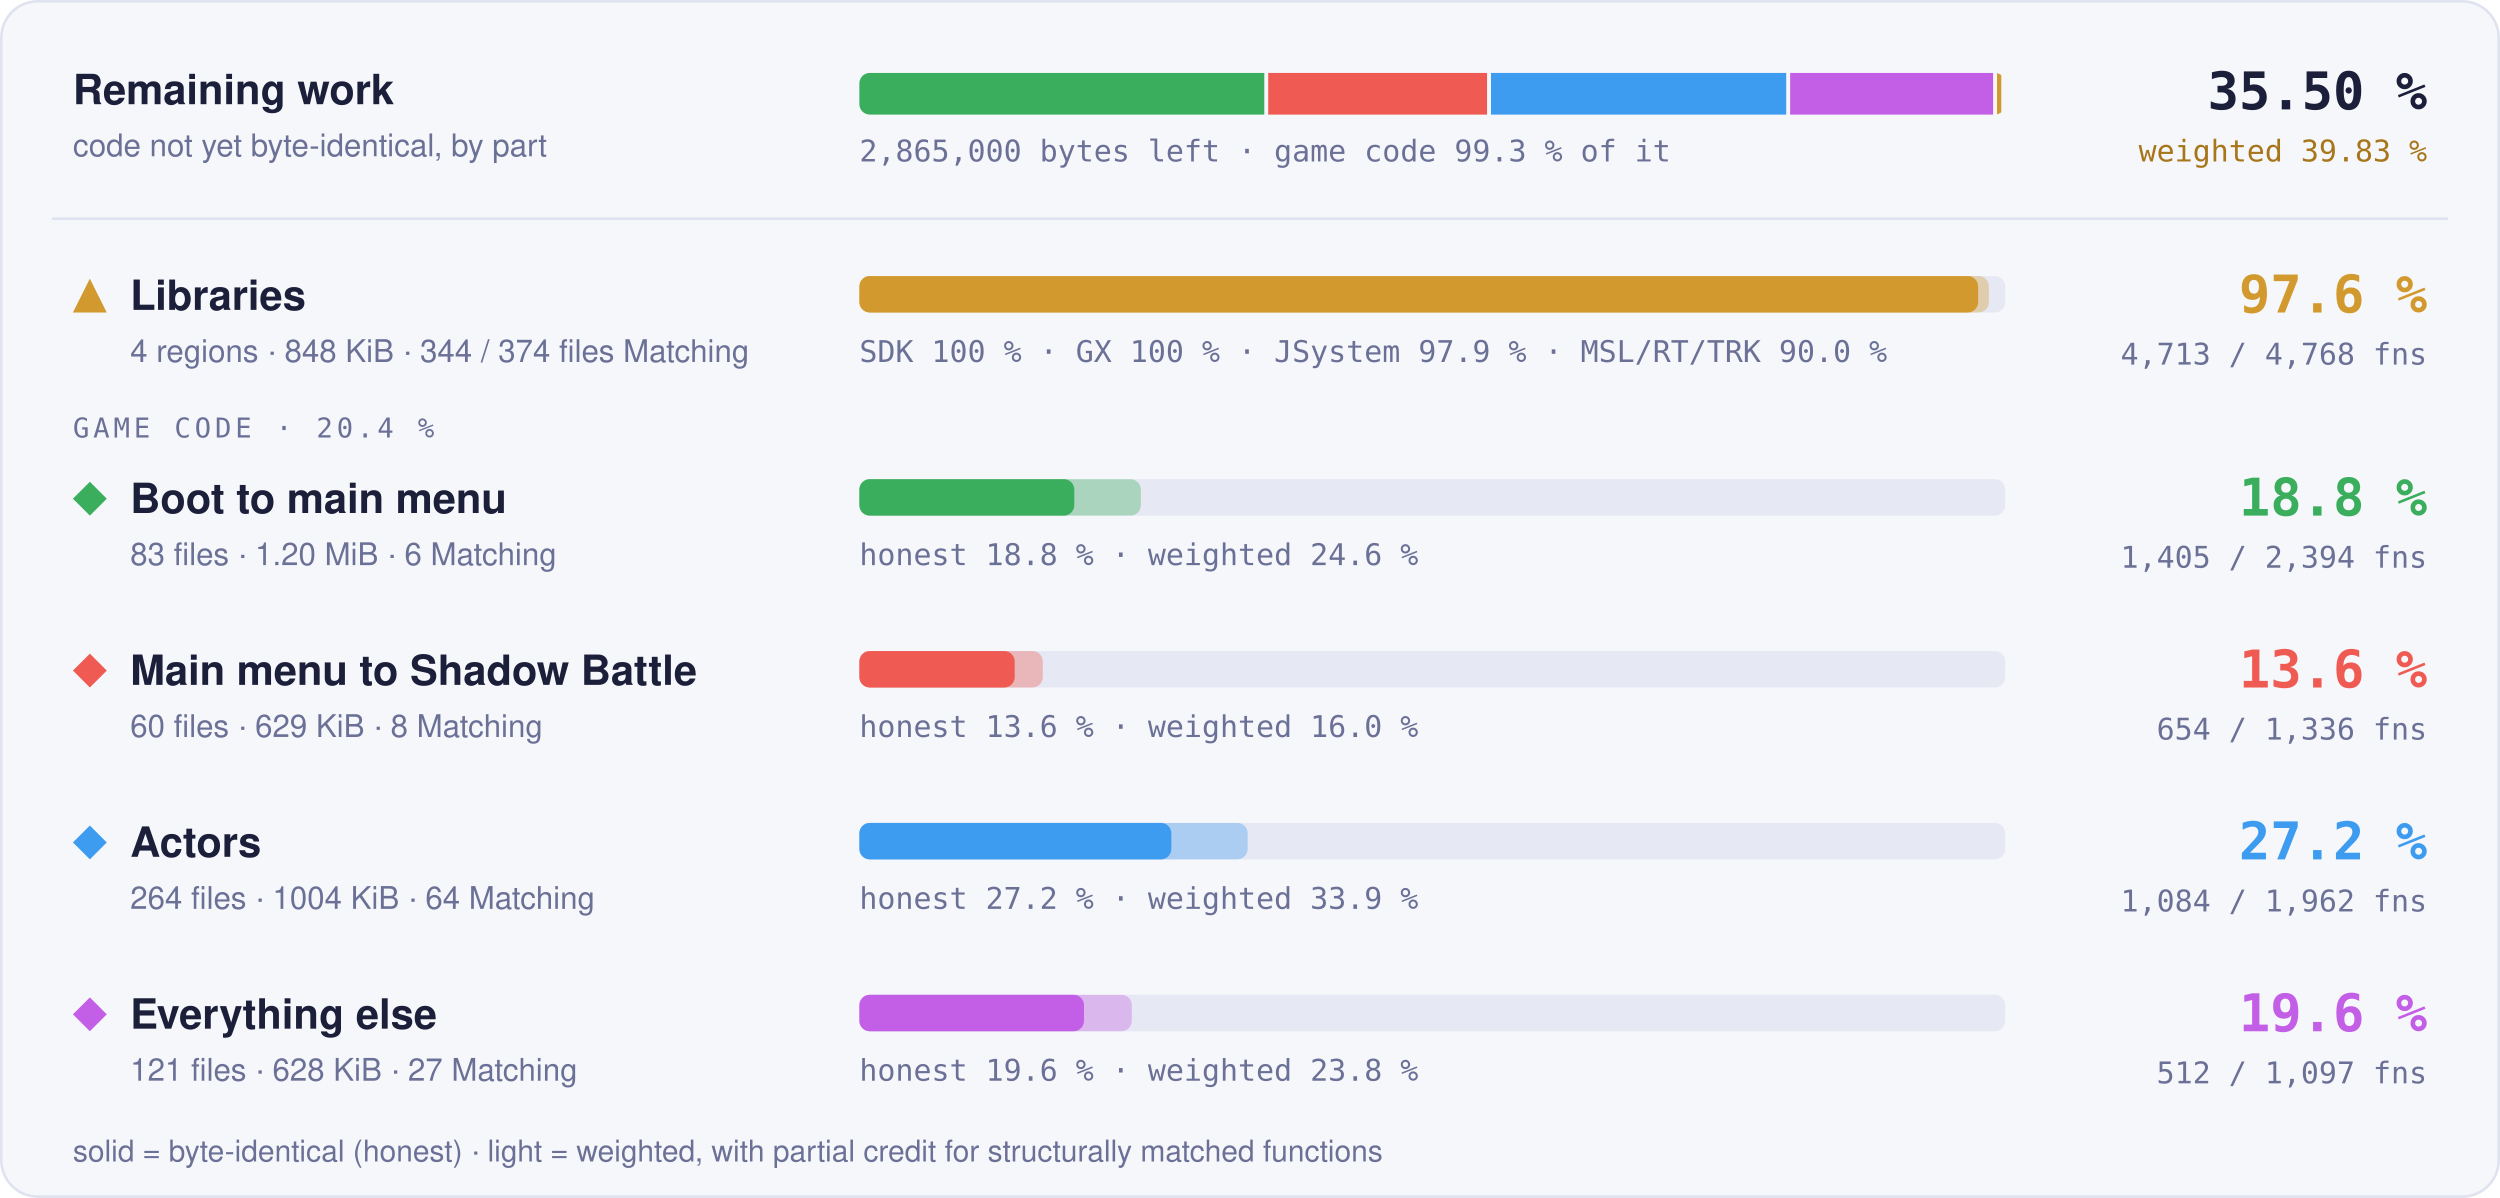
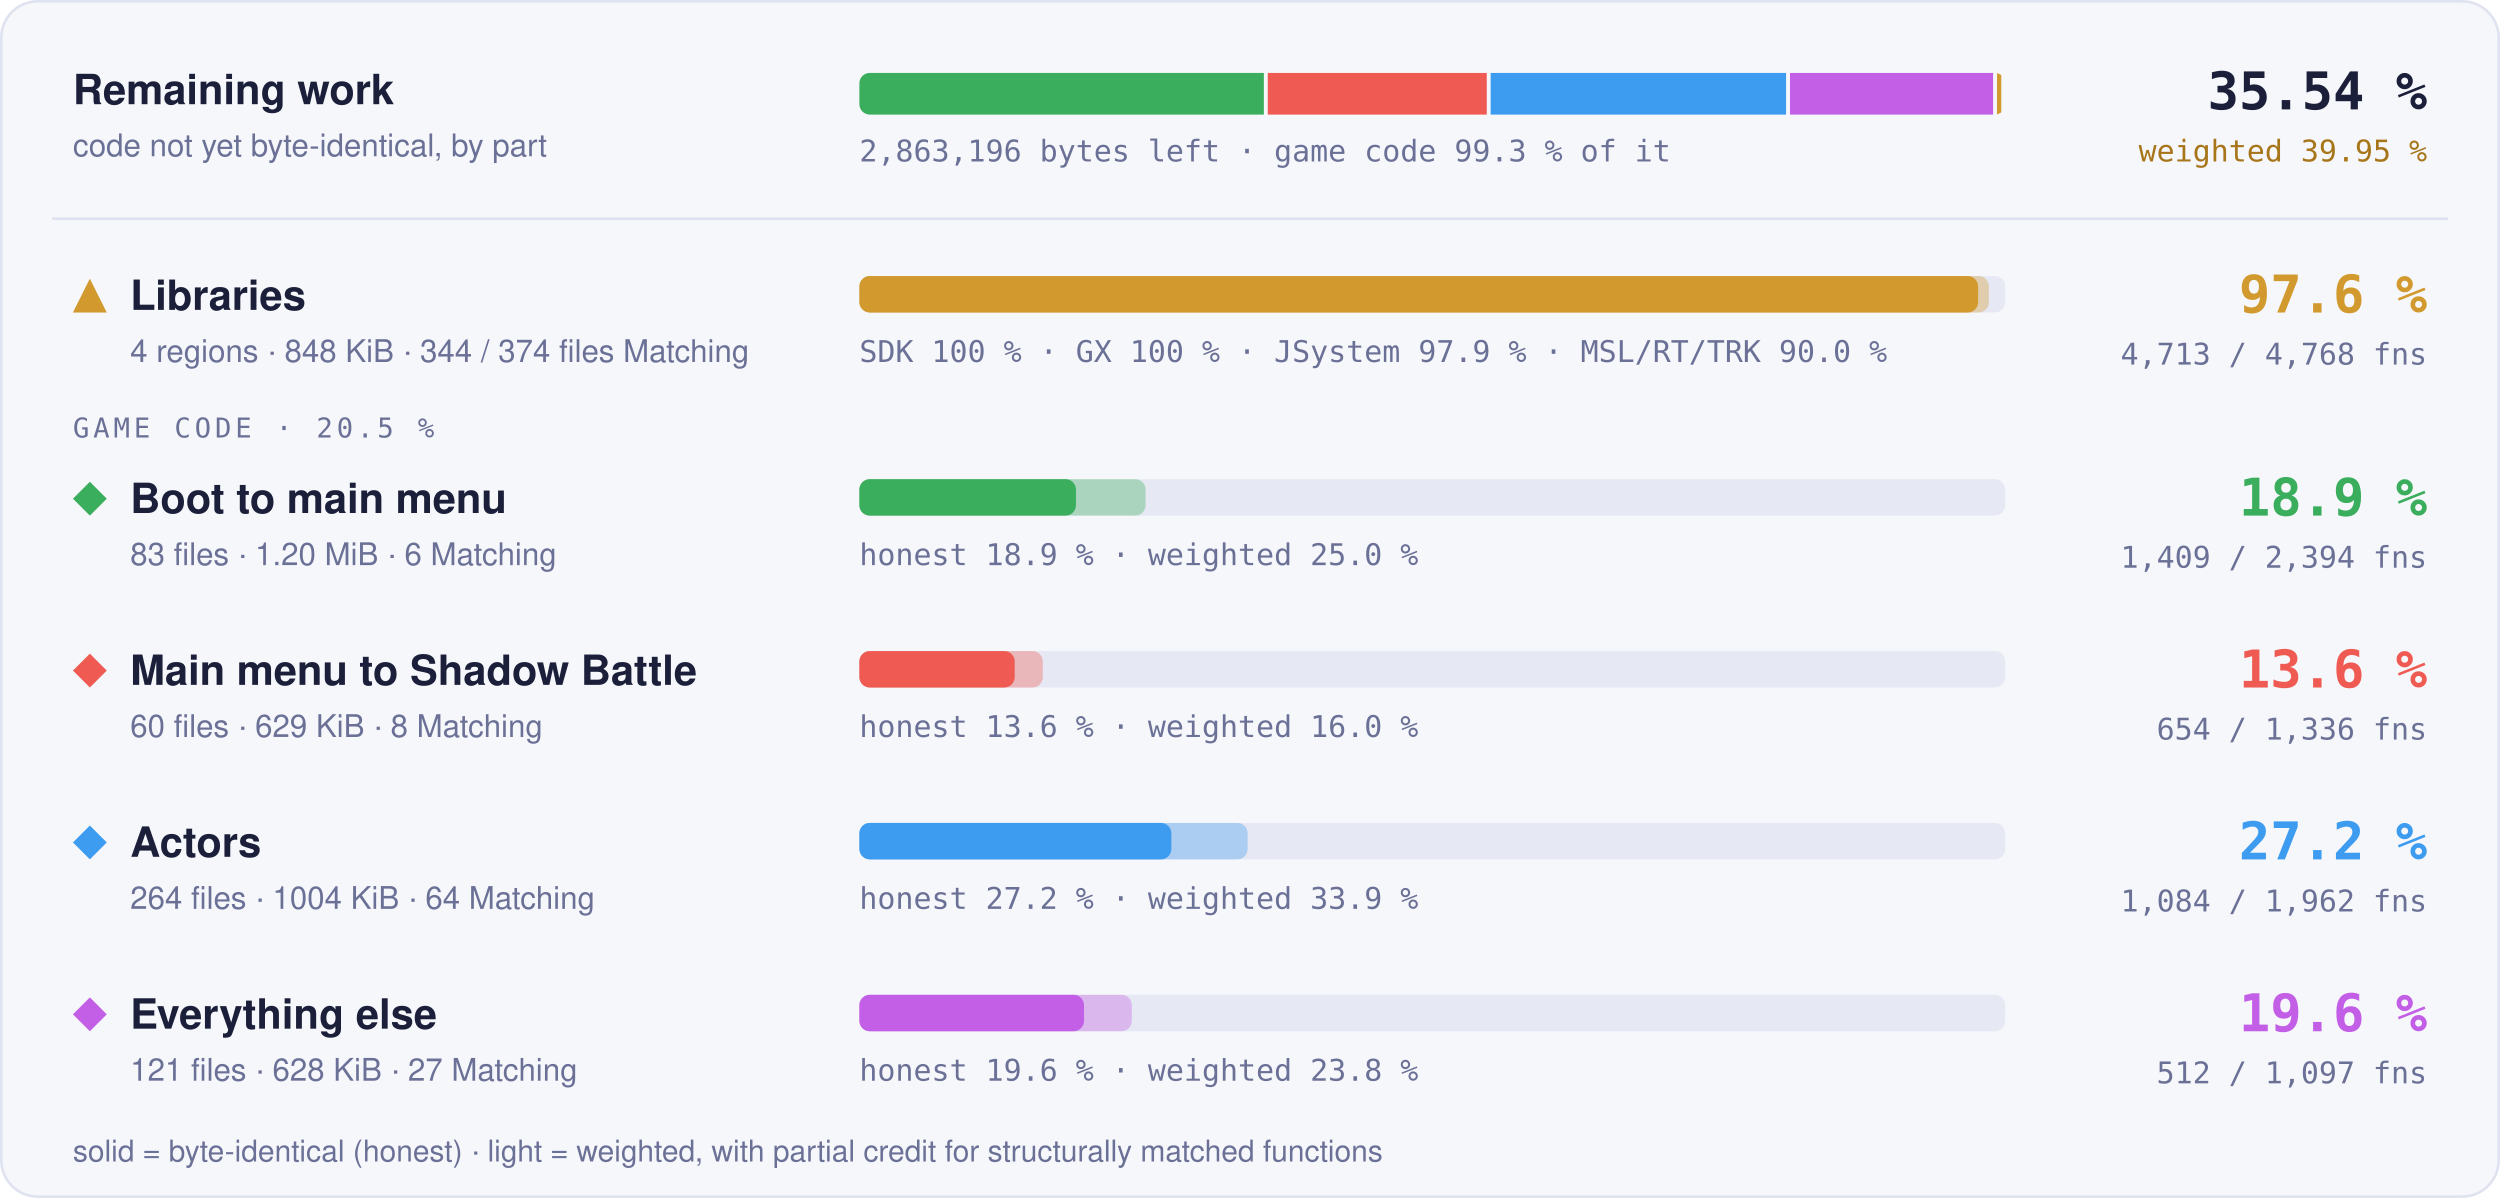
- <svg xmlns="http://www.w3.org/2000/svg" width="960" height="460" viewBox="0 0 960 460" role="img" aria-label="Progress overview: Libraries 97.6 % of code, 4713 of 4768 functions; Boot to main menu 18.8 % of code, 1405 of 2394 functions; Main menu to Shadow Battle 13.6 % of code, 654 of 1336 functions; Actors 27.2 % of code, 1084 of 1962 functions; Everything else 19.6 % of code, 512 of 1097 functions">
+ <svg xmlns="http://www.w3.org/2000/svg" width="960" height="460" viewBox="0 0 960 460" role="img" aria-label="Progress overview: Libraries 97.6 % of code, 4713 of 4768 functions; Boot to main menu 18.9 % of code, 1409 of 2394 functions; Main menu to Shadow Battle 13.6 % of code, 654 of 1336 functions; Actors 27.2 % of code, 1084 of 1962 functions; Everything else 19.6 % of code, 512 of 1097 functions">
  <style>text { font-family: -apple-system, BlinkMacSystemFont, 'Segoe UI', Helvetica, Arial, sans-serif; } .mono { font-family: ui-monospace, SFMono-Regular, 'SF Mono', Menlo, Consolas, monospace; } .grow { transform-box: fill-box; transform-origin: 0 50%; animation: grow 1.4s cubic-bezier(.2,.8,.2,1) both; } @keyframes grow { from { transform: scaleX(0); } } @media (prefers-reduced-motion: reduce) { * { animation: none !important; } }</style>
  <rect x="0.5" y="0.5" width="959" height="459" rx="14" fill="#f6f7fb" stroke="#dfe2ef" />
  <text x="28" y="40" font-size="16" font-weight="700" fill="#1b1f3a">Remaining work</text>
  <text x="28" y="60" font-size="12" fill="#6b7096">code not yet byte-identical, by part</text>
  <clipPath id="rw">
    <rect x="330" y="28" width="440" height="16" rx="4" />
  </clipPath>
  <g clip-path="url(#rw)">
-     <rect class="grow" x="330.00" y="28" width="155.49" height="16" fill="#3aae5c" />
-     <rect class="grow" x="486.99" y="28" width="84.04" height="16" fill="#ef5b52" />
-     <rect class="grow" x="572.54" y="28" width="113.37" height="16" fill="#3d9cf0" />
-     <rect class="grow" x="687.41" y="28" width="77.94" height="16" fill="#c35ee6" />
+     <rect class="grow" x="330.00" y="28" width="155.32" height="16" fill="#3aae5c" />
+     <rect class="grow" x="486.82" y="28" width="84.10" height="16" fill="#ef5b52" />
+     <rect class="grow" x="572.41" y="28" width="113.45" height="16" fill="#3d9cf0" />
+     <rect class="grow" x="687.36" y="28" width="77.99" height="16" fill="#c35ee6" />
    <rect class="grow" x="766.85" y="28" width="1.65" height="16" fill="#d29a2e" />
  </g>
-   <text x="330" y="62" class="mono" font-size="11.5" fill="#6b7096">2,865,000 bytes left · game code 99.3 % of it</text>
-   <text x="932" y="42" text-anchor="end" class="mono" font-size="20" font-weight="700" fill="#1b1f3a">35.50 %</text>
-   <text x="932" y="62" text-anchor="end" class="mono" font-size="11.5" fill="#a8761a">weighted 39.83 %</text>
+   <text x="330" y="62" class="mono" font-size="11.5" fill="#6b7096">2,863,196 bytes left · game code 99.3 % of it</text>
+   <text x="932" y="42" text-anchor="end" class="mono" font-size="20" font-weight="700" fill="#1b1f3a">35.54 %</text>
+   <text x="932" y="62" text-anchor="end" class="mono" font-size="11.5" fill="#a8761a">weighted 39.95 %</text>
  <line x1="20" x2="940" y1="84" y2="84" stroke="#dfe2ef" />
  <g fill="#d29a2e">
    <path d="M34.5 107L41 120L28 120Z" />
  </g>
  <text x="50" y="119" font-size="16" font-weight="700" fill="#1b1f3a">Libraries</text>
  <text x="50" y="139" font-size="12" fill="#6b7096">4 regions · 848 KiB · 344 / 374 files Matching</text>
  <rect x="330" y="106" width="440" height="14" rx="4" fill="#e6e8f3" />
  <rect class="grow" style="animation-delay:0.0s" x="330" y="106" width="433.73" height="14" rx="4" fill="#d29a2e" fill-opacity="0.35" />
  <rect class="grow" style="animation-delay:0.0s" x="330" y="106" width="429.60" height="14" rx="4" fill="#d29a2e" />
  <text x="330" y="139" class="mono" font-size="11.5" fill="#6b7096">SDK 100 % · GX 100 % · JSystem 97.9 % · MSL/RT/TRK 90.0 %</text>
  <text x="932" y="120" text-anchor="end" class="mono" font-size="20" font-weight="700" fill="#d29a2e">97.6 %</text>
  <text x="932" y="140" text-anchor="end" class="mono" font-size="11.5" fill="#6b7096">4,713 / 4,768 fns</text>
-   <text x="28" y="168" class="mono" font-size="10.5" letter-spacing="0.14em" fill="#6b7096">GAME CODE · 20.4 %</text>
+   <text x="28" y="168" class="mono" font-size="10.5" letter-spacing="0.14em" fill="#6b7096">GAME CODE · 20.5 %</text>
  <g fill="#3aae5c">
    <path d="M34.5 185L41 191.5L34.5 198L28 191.5Z" />
  </g>
  <text x="50" y="197" font-size="16" font-weight="700" fill="#1b1f3a">Boot to main menu</text>
  <text x="50" y="217" font-size="12" fill="#6b7096">83 files · 1.20 MiB · 6 Matching</text>
  <rect x="330" y="184" width="440" height="14" rx="4" fill="#e6e8f3" />
-   <rect class="grow" style="animation-delay:0.1s" x="330" y="184" width="108.07" height="14" rx="4" fill="#3aae5c" fill-opacity="0.35" />
-   <rect class="grow" style="animation-delay:0.1s" x="330" y="184" width="82.53" height="14" rx="4" fill="#3aae5c" />
-   <text x="330" y="217" class="mono" font-size="11.5" fill="#6b7096">honest 18.8 % · weighted 24.6 %</text>
-   <text x="932" y="198" text-anchor="end" class="mono" font-size="20" font-weight="700" fill="#3aae5c">18.8 %</text>
-   <text x="932" y="218" text-anchor="end" class="mono" font-size="11.5" fill="#6b7096">1,405 / 2,394 fns</text>
+   <rect class="grow" style="animation-delay:0.1s" x="330" y="184" width="109.90" height="14" rx="4" fill="#3aae5c" fill-opacity="0.35" />
+   <rect class="grow" style="animation-delay:0.1s" x="330" y="184" width="83.16" height="14" rx="4" fill="#3aae5c" />
+   <text x="330" y="217" class="mono" font-size="11.5" fill="#6b7096">honest 18.9 % · weighted 25.0 %</text>
+   <text x="932" y="198" text-anchor="end" class="mono" font-size="20" font-weight="700" fill="#3aae5c">18.9 %</text>
+   <text x="932" y="218" text-anchor="end" class="mono" font-size="11.5" fill="#6b7096">1,409 / 2,394 fns</text>
  <g fill="#ef5b52">
    <path d="M34.5 251L41 257.5L34.5 264L28 257.5Z" />
  </g>
  <text x="50" y="263" font-size="16" font-weight="700" fill="#1b1f3a">Main menu to Shadow Battle</text>
  <text x="50" y="283" font-size="12" fill="#6b7096">60 files · 629 KiB · 8 Matching</text>
  <rect x="330" y="250" width="440" height="14" rx="4" fill="#e6e8f3" />
  <rect class="grow" style="animation-delay:0.2s" x="330" y="250" width="70.43" height="14" rx="4" fill="#ef5b52" fill-opacity="0.35" />
  <rect class="grow" style="animation-delay:0.2s" x="330" y="250" width="59.64" height="14" rx="4" fill="#ef5b52" />
  <text x="330" y="283" class="mono" font-size="11.5" fill="#6b7096">honest 13.6 % · weighted 16.0 %</text>
  <text x="932" y="264" text-anchor="end" class="mono" font-size="20" font-weight="700" fill="#ef5b52">13.6 %</text>
  <text x="932" y="284" text-anchor="end" class="mono" font-size="11.5" fill="#6b7096">654 / 1,336 fns</text>
  <g fill="#3d9cf0">
    <path d="M34.5 317L41 323.5L34.5 330L28 323.5Z" />
  </g>
  <text x="50" y="329" font-size="16" font-weight="700" fill="#1b1f3a">Actors</text>
  <text x="50" y="349" font-size="12" fill="#6b7096">264 files · 1004 KiB · 64 Matching</text>
  <rect x="330" y="316" width="440" height="14" rx="4" fill="#e6e8f3" />
  <rect class="grow" style="animation-delay:0.3s" x="330" y="316" width="149.10" height="14" rx="4" fill="#3d9cf0" fill-opacity="0.35" />
  <rect class="grow" style="animation-delay:0.3s" x="330" y="316" width="119.79" height="14" rx="4" fill="#3d9cf0" />
  <text x="330" y="349" class="mono" font-size="11.5" fill="#6b7096">honest 27.2 % · weighted 33.9 %</text>
  <text x="932" y="330" text-anchor="end" class="mono" font-size="20" font-weight="700" fill="#3d9cf0">27.2 %</text>
  <text x="932" y="350" text-anchor="end" class="mono" font-size="11.5" fill="#6b7096">1,084 / 1,962 fns</text>
  <g fill="#c35ee6">
    <path d="M34.5 383L41 389.5L34.5 396L28 389.5Z" />
  </g>
  <text x="50" y="395" font-size="16" font-weight="700" fill="#1b1f3a">Everything else</text>
  <text x="50" y="415" font-size="12" fill="#6b7096">121 files · 628 KiB · 27 Matching</text>
  <rect x="330" y="382" width="440" height="14" rx="4" fill="#e6e8f3" />
  <rect class="grow" style="animation-delay:0.4s" x="330" y="382" width="104.61" height="14" rx="4" fill="#c35ee6" fill-opacity="0.35" />
  <rect class="grow" style="animation-delay:0.4s" x="330" y="382" width="86.26" height="14" rx="4" fill="#c35ee6" />
  <text x="330" y="415" class="mono" font-size="11.5" fill="#6b7096">honest 19.6 % · weighted 23.8 %</text>
  <text x="932" y="396" text-anchor="end" class="mono" font-size="20" font-weight="700" fill="#c35ee6">19.6 %</text>
  <text x="932" y="416" text-anchor="end" class="mono" font-size="11.5" fill="#6b7096">512 / 1,097 fns</text>
  <text x="28" y="446" font-size="11.5" fill="#6b7096">solid = byte-identical (honest) · light = weighted, with partial credit for structurally matched functions</text>
</svg>
